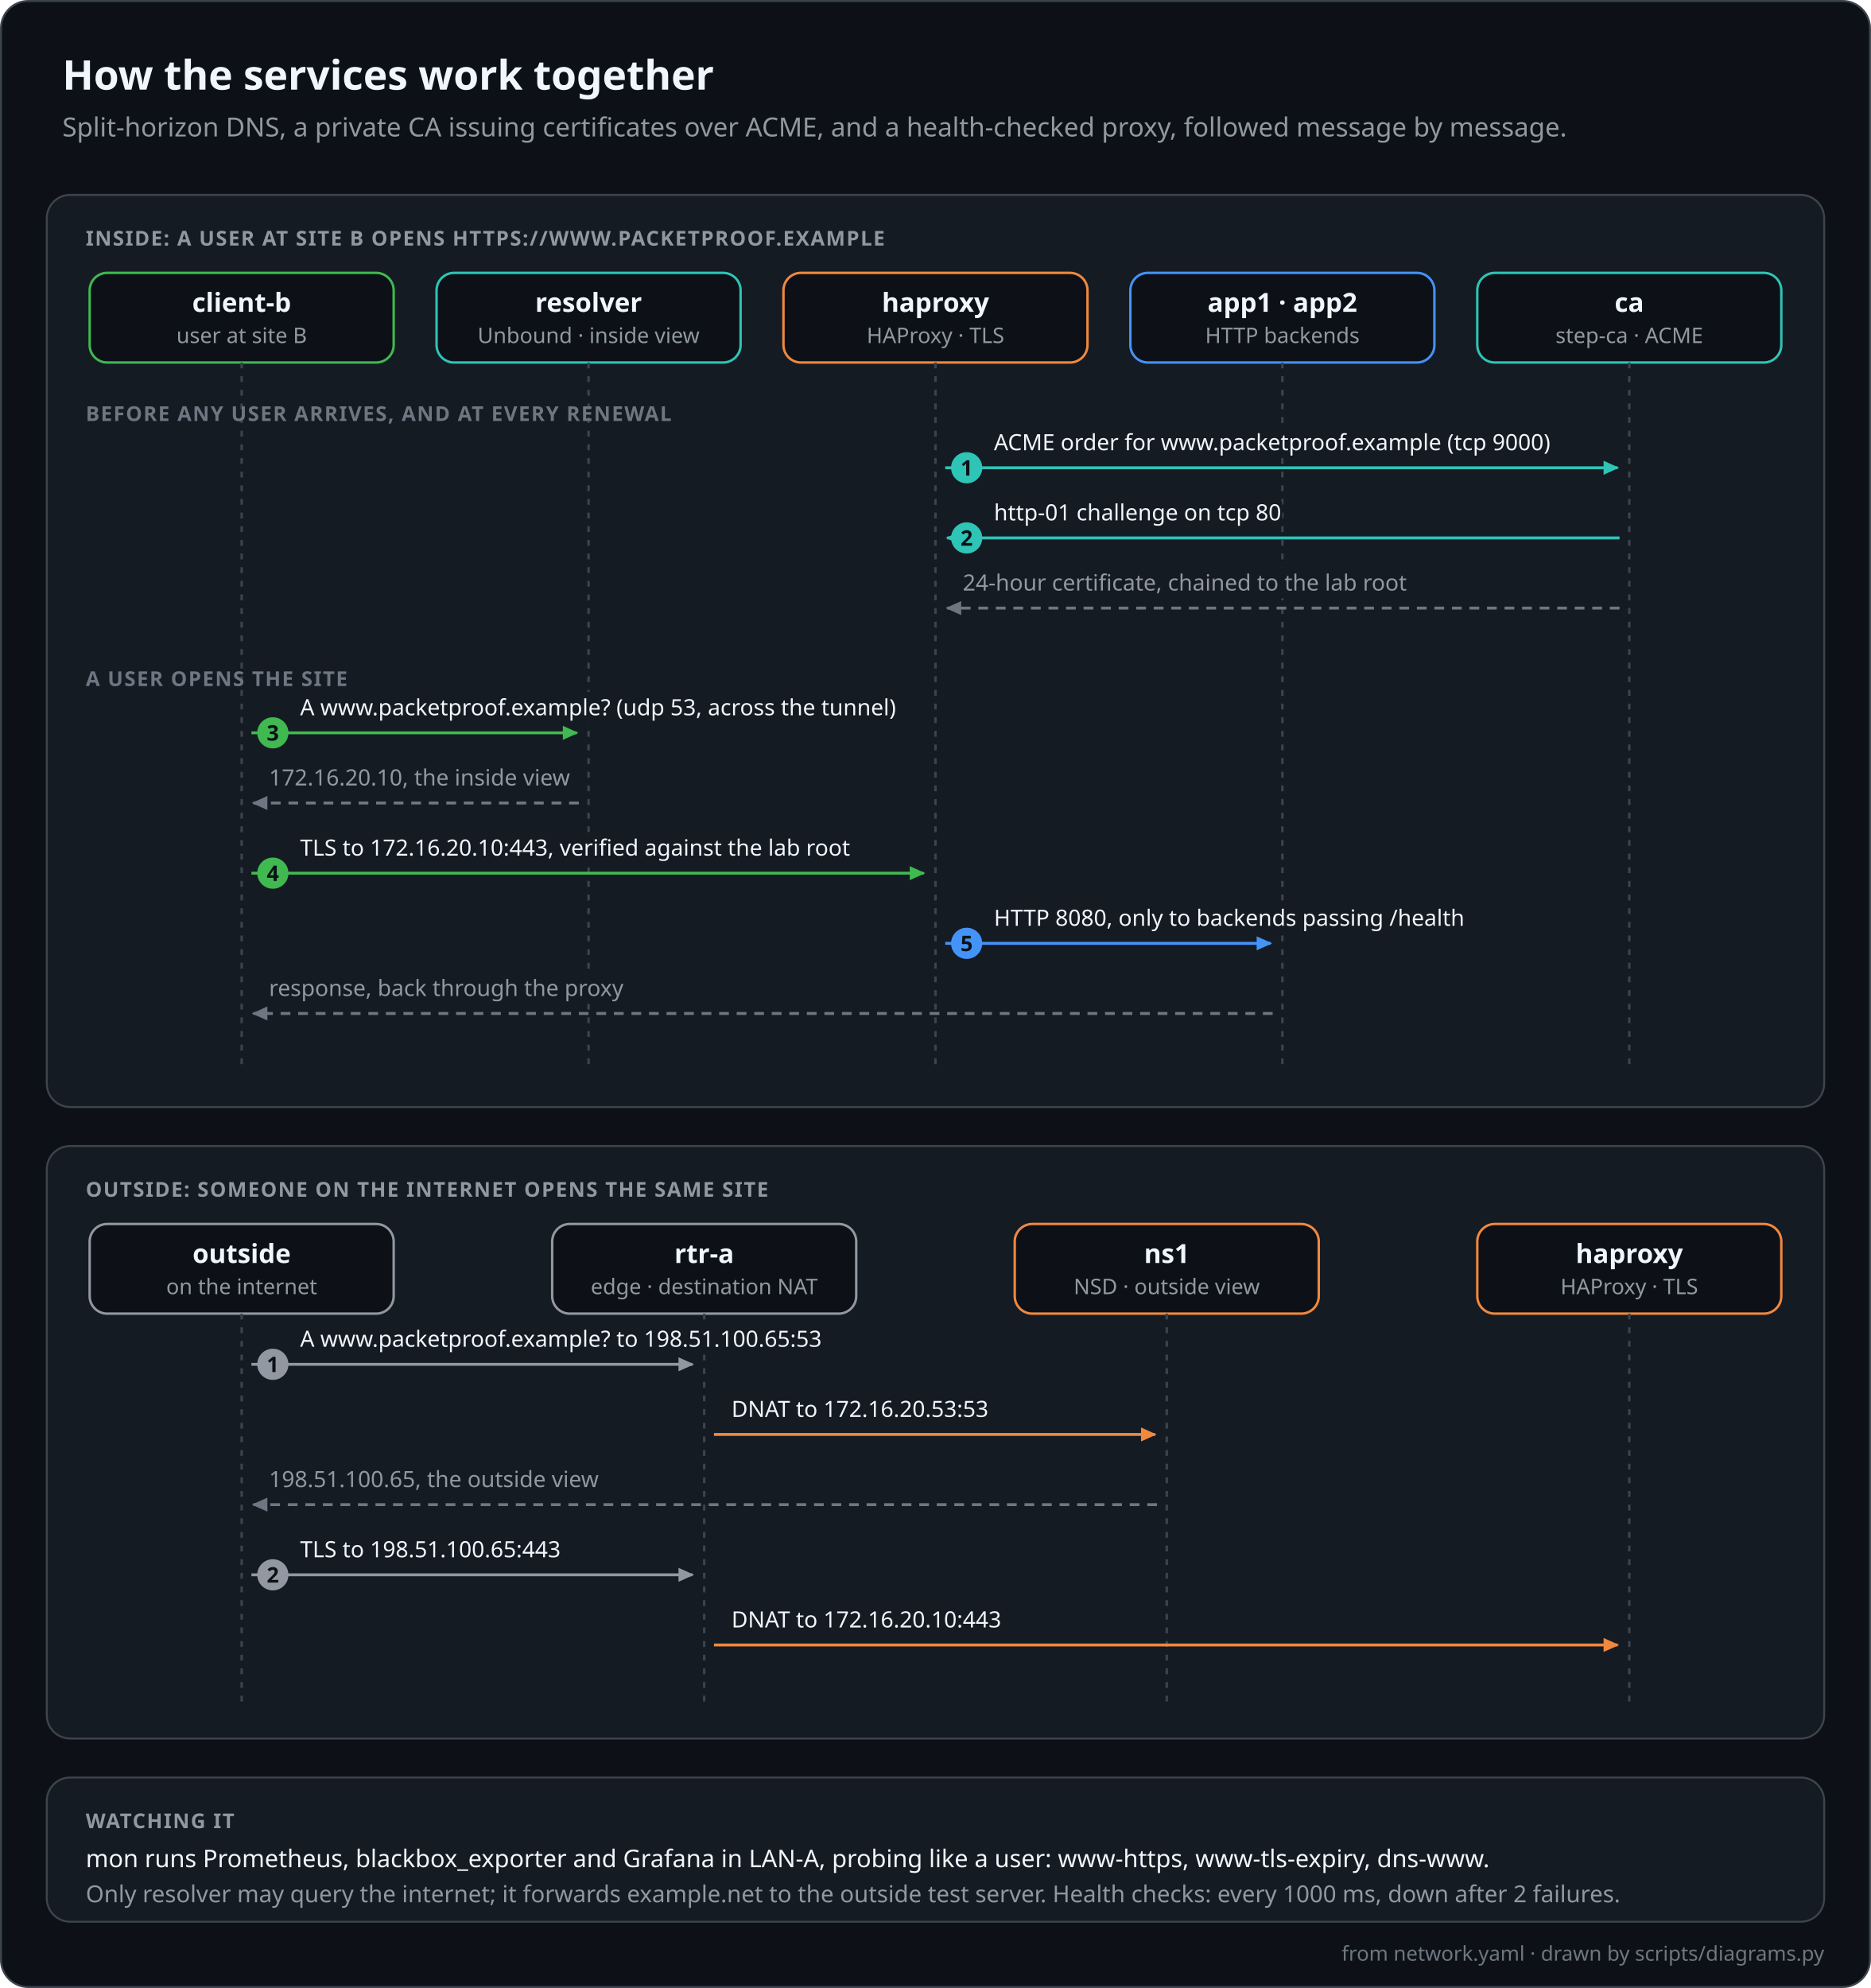
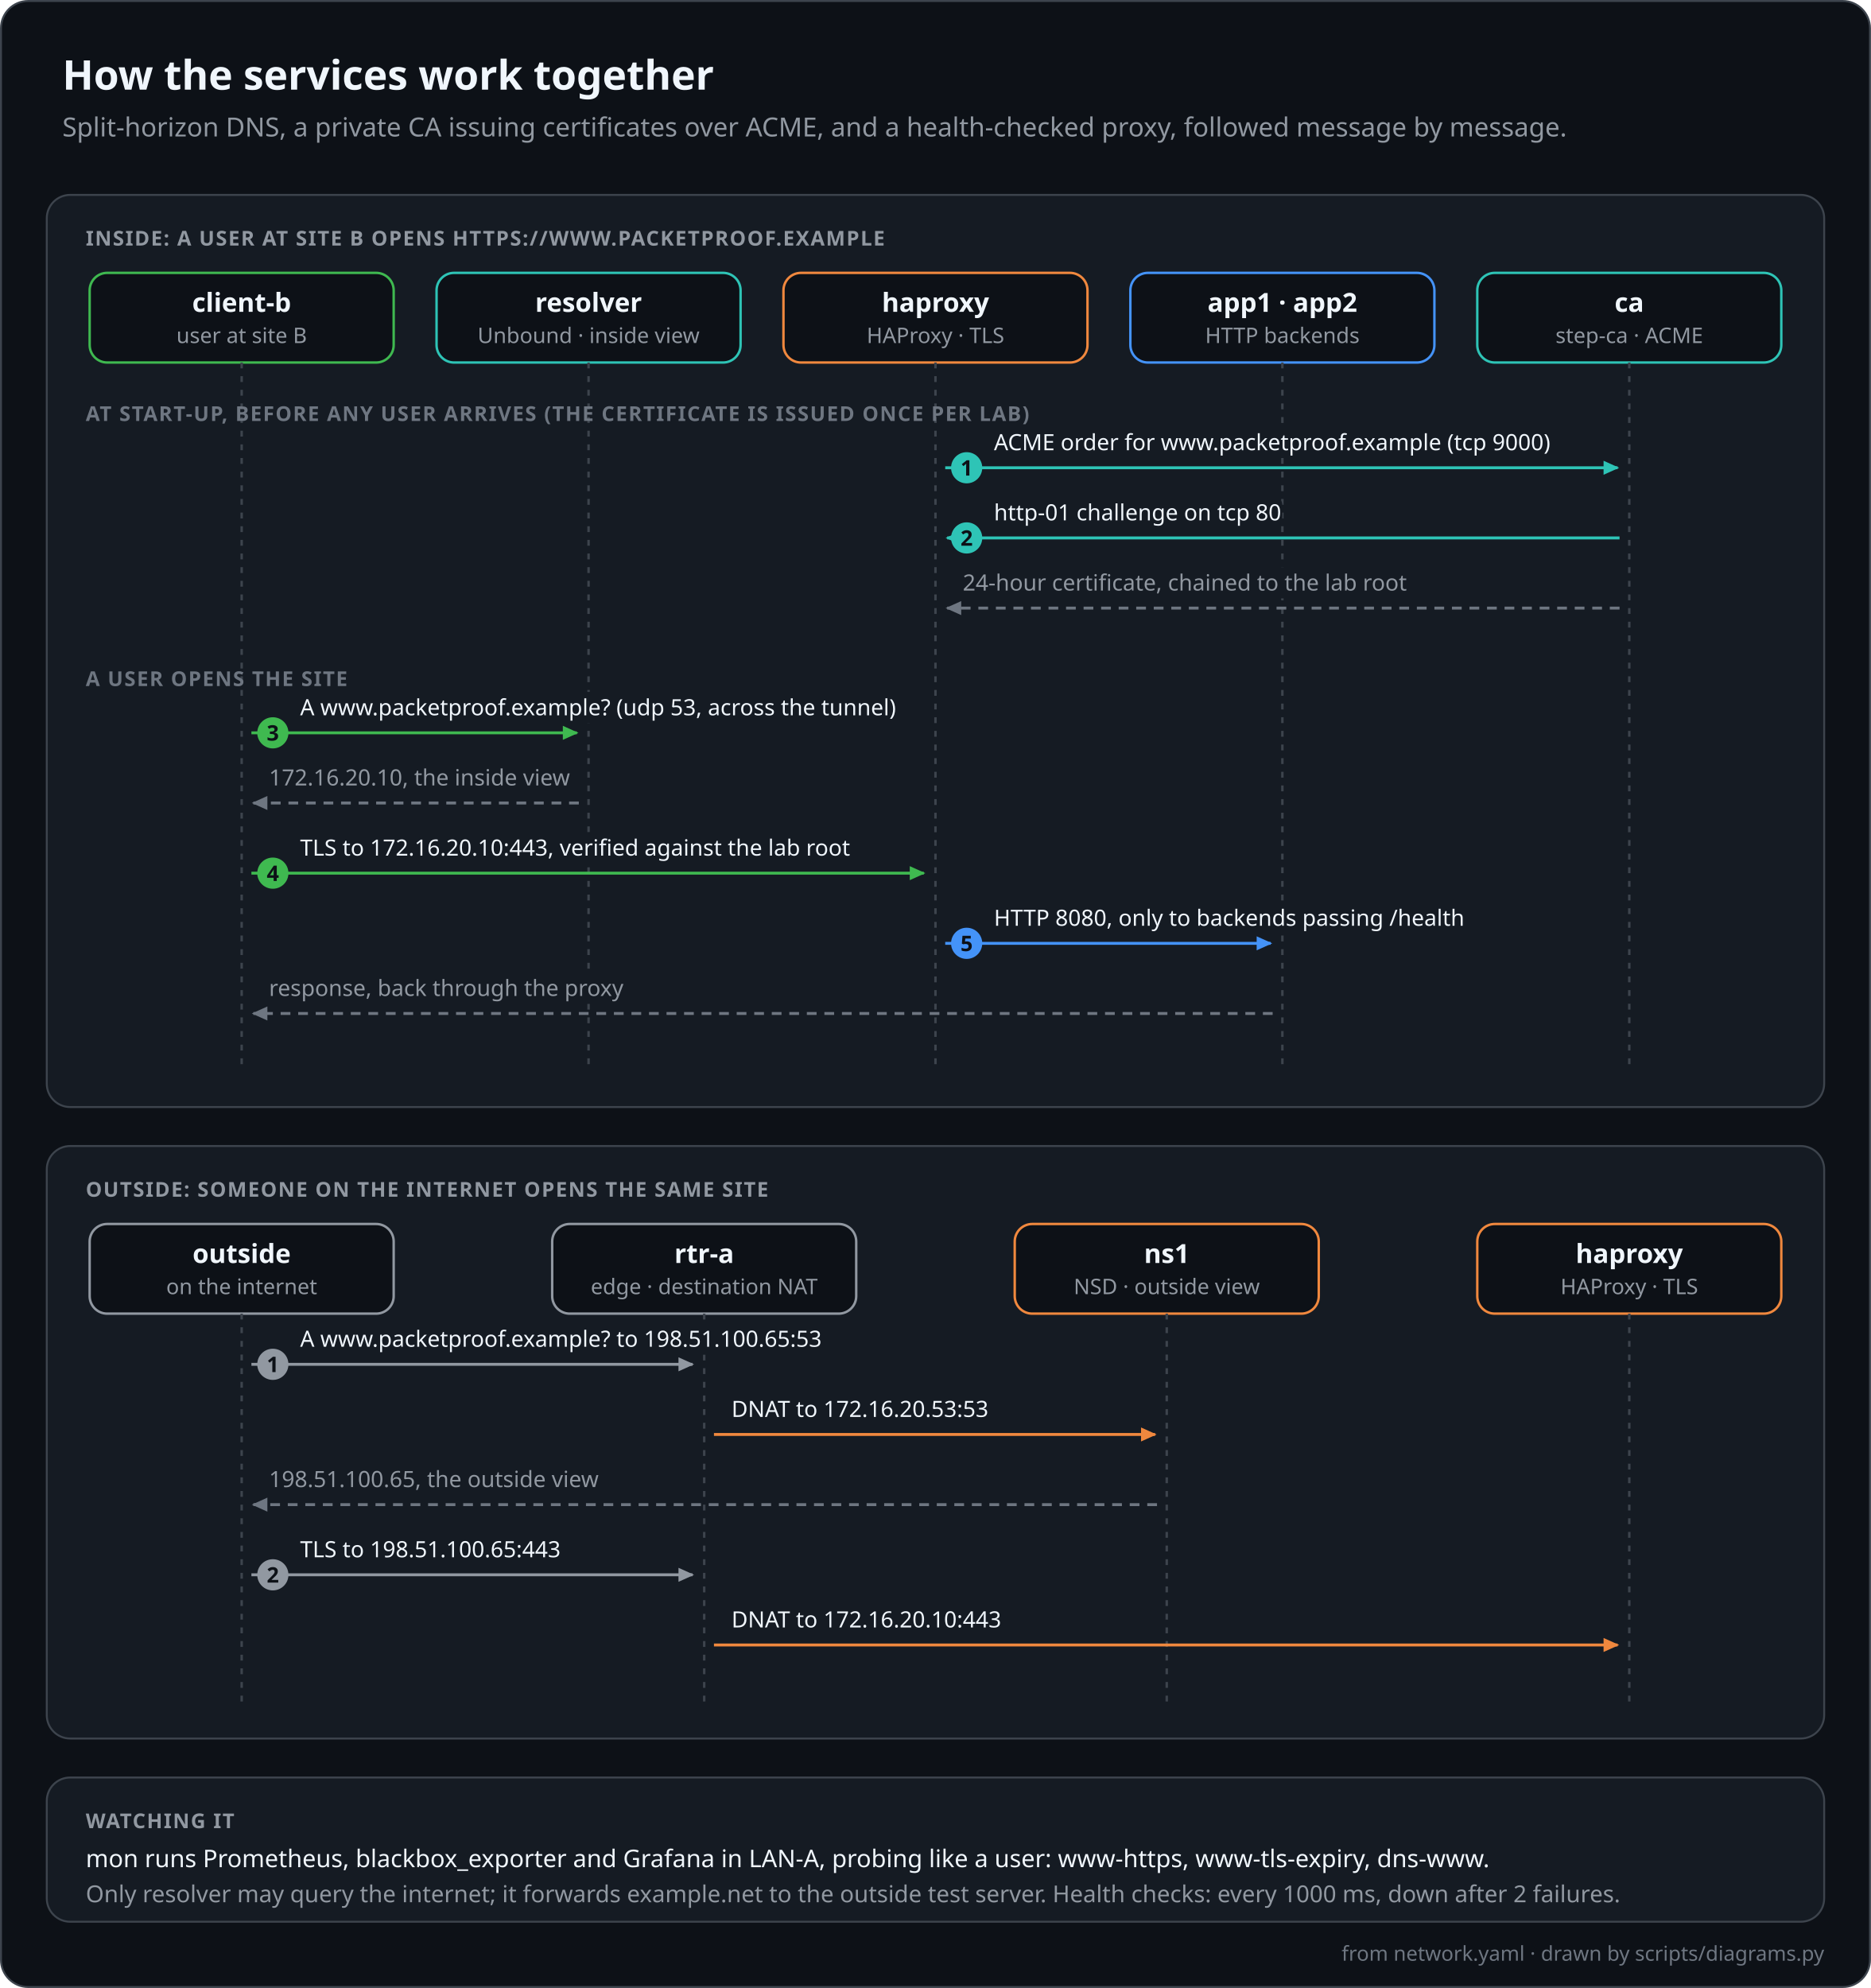
<svg xmlns="http://www.w3.org/2000/svg" viewBox="0 0 960 1020" width="960" height="1020" role="img" aria-labelledby="t d">
  <style>.s{font-family:-apple-system, BlinkMacSystemFont, 'Segoe UI', 'Noto Sans', Helvetica, Arial, sans-serif}.m{font-family:ui-monospace, SFMono-Regular, 'SF Mono', Menlo, Consolas, 'Liberation Mono', monospace}</style>
  <defs>
    <marker id="a2ec4b6" viewBox="0 0 10 10" refX="9" refY="5" markerWidth="8" markerHeight="8" markerUnits="userSpaceOnUse" orient="auto-start-reverse">
      <path d="M0,0.5 L10,5 L0,9.5 z" fill="#2ec4b6" />
    </marker>
    <marker id="a3fb950" viewBox="0 0 10 10" refX="9" refY="5" markerWidth="8" markerHeight="8" markerUnits="userSpaceOnUse" orient="auto-start-reverse">
      <path d="M0,0.5 L10,5 L0,9.5 z" fill="#3fb950" />
    </marker>
    <marker id="a4493f8" viewBox="0 0 10 10" refX="9" refY="5" markerWidth="8" markerHeight="8" markerUnits="userSpaceOnUse" orient="auto-start-reverse">
      <path d="M0,0.5 L10,5 L0,9.5 z" fill="#4493f8" />
    </marker>
    <marker id="a6e7681" viewBox="0 0 10 10" refX="9" refY="5" markerWidth="8" markerHeight="8" markerUnits="userSpaceOnUse" orient="auto-start-reverse">
      <path d="M0,0.5 L10,5 L0,9.5 z" fill="#6e7681" />
    </marker>
    <marker id="a9198a1" viewBox="0 0 10 10" refX="9" refY="5" markerWidth="8" markerHeight="8" markerUnits="userSpaceOnUse" orient="auto-start-reverse">
      <path d="M0,0.5 L10,5 L0,9.5 z" fill="#9198a1" />
    </marker>
    <marker id="af0883e" viewBox="0 0 10 10" refX="9" refY="5" markerWidth="8" markerHeight="8" markerUnits="userSpaceOnUse" orient="auto-start-reverse">
      <path d="M0,0.5 L10,5 L0,9.5 z" fill="#f0883e" />
    </marker>
  </defs>
  <rect x="0.5" y="0.5" width="959" height="1019" rx="14" fill="#0d1117" stroke="#3d444d" />
  <text x="32" y="46" class="s" font-size="21" font-weight="650" fill="#f0f6fc">How the services work together</text>
  <text x="32" y="70" class="s" font-size="13.5" fill="#9198a1">Split-horizon DNS, a private CA issuing certificates over ACME, and a health-checked proxy, followed message by message.</text>
  <rect x="24" y="100" width="912" height="468" rx="12" fill="#151b23" stroke="#3d444d" stroke-width="1" />
  <text x="44" y="126" class="s" font-size="10.5" fill="#9198a1" font-weight="600" letter-spacing="0.06em">INSIDE: A USER AT SITE B OPENS HTTPS://WWW.PACKETPROOF.EXAMPLE</text>
  <rect x="46" y="140" width="156" height="46" rx="9" fill="#0d1117" stroke="#3fb950" stroke-width="1.25" />
  <text x="124" y="160" class="s" font-size="13.5" fill="#f0f6fc" font-weight="650" text-anchor="middle">client-b</text>
  <text x="124" y="176" class="s" font-size="11" fill="#9198a1" text-anchor="middle">user at site B</text>
  <rect x="224" y="140" width="156" height="46" rx="9" fill="#0d1117" stroke="#2ec4b6" stroke-width="1.25" />
  <text x="302" y="160" class="s" font-size="13.5" fill="#f0f6fc" font-weight="650" text-anchor="middle">resolver</text>
  <text x="302" y="176" class="s" font-size="11" fill="#9198a1" text-anchor="middle">Unbound · inside view</text>
  <rect x="402" y="140" width="156" height="46" rx="9" fill="#0d1117" stroke="#f0883e" stroke-width="1.25" />
  <text x="480" y="160" class="s" font-size="13.5" fill="#f0f6fc" font-weight="650" text-anchor="middle">haproxy</text>
  <text x="480" y="176" class="s" font-size="11" fill="#9198a1" text-anchor="middle">HAProxy · TLS</text>
  <rect x="580" y="140" width="156" height="46" rx="9" fill="#0d1117" stroke="#4493f8" stroke-width="1.25" />
  <text x="658" y="160" class="s" font-size="13.5" fill="#f0f6fc" font-weight="650" text-anchor="middle">app1 · app2</text>
  <text x="658" y="176" class="s" font-size="11" fill="#9198a1" text-anchor="middle">HTTP backends</text>
  <rect x="758" y="140" width="156" height="46" rx="9" fill="#0d1117" stroke="#2ec4b6" stroke-width="1.25" />
  <text x="836" y="160" class="s" font-size="13.5" fill="#f0f6fc" font-weight="650" text-anchor="middle">ca</text>
  <text x="836" y="176" class="s" font-size="11" fill="#9198a1" text-anchor="middle">step-ca · ACME</text>
  <line x1="124" y1="186" x2="124" y2="550" stroke="#3d444d" stroke-width="1.25" stroke-dasharray="3 4" />
  <line x1="302" y1="186" x2="302" y2="550" stroke="#3d444d" stroke-width="1.25" stroke-dasharray="3 4" />
  <line x1="480" y1="186" x2="480" y2="550" stroke="#3d444d" stroke-width="1.25" stroke-dasharray="3 4" />
  <line x1="658" y1="186" x2="658" y2="550" stroke="#3d444d" stroke-width="1.25" stroke-dasharray="3 4" />
  <line x1="836" y1="186" x2="836" y2="550" stroke="#3d444d" stroke-width="1.25" stroke-dasharray="3 4" />
-   <text x="44" y="216" class="s" font-size="10.5" fill="#6e7681" font-weight="600" letter-spacing="0.06em">BEFORE ANY USER ARRIVES, AND AT EVERY RENEWAL</text>
+   <text x="44" y="216" class="s" font-size="10.5" fill="#6e7681" font-weight="600" letter-spacing="0.06em">AT START-UP, BEFORE ANY USER ARRIVES (THE CERTIFICATE IS ISSUED ONCE PER LAB)</text>
  <path d="M485,240 L830,240" fill="none" stroke="#2ec4b6" stroke-width="1.5" stroke-linejoin="round" marker-end="url(#a2ec4b6)" />
  <rect x="505" y="219" width="291.405" height="16" rx="4" fill="#151b23" />
  <text x="510" y="231" class="s" font-size="11.5" fill="#f0f6fc">ACME order for www.packetproof.example (tcp 9000)</text>
  <circle cx="496" cy="240" r="8" fill="#2ec4b6" />
  <text x="496" y="244" class="s" font-size="11" fill="#0d1117" font-weight="700" text-anchor="middle">1</text>
  <path d="M831,276 L486,276" fill="none" stroke="#2ec4b6" stroke-width="1.5" stroke-linejoin="round" marker-end="url(#a2ec4b6)" />
  <rect x="505" y="255" width="152.945" height="16" rx="4" fill="#151b23" />
  <text x="510" y="267" class="s" font-size="11.5" fill="#f0f6fc">http-01 challenge on tcp 80</text>
  <circle cx="496" cy="276" r="8" fill="#2ec4b6" />
  <text x="496" y="280" class="s" font-size="11" fill="#0d1117" font-weight="700" text-anchor="middle">2</text>
  <path d="M831,312 L486,312" fill="none" stroke="#6e7681" stroke-width="1.5" stroke-linejoin="round" stroke-dasharray="5 4" marker-end="url(#a6e7681)" />
  <rect x="489" y="291" width="229.19" height="16" rx="4" fill="#151b23" />
  <text x="494" y="303" class="s" font-size="11.5" fill="#9198a1">24-hour certificate, chained to the lab root</text>
  <text x="44" y="352" class="s" font-size="10.5" fill="#6e7681" font-weight="600" letter-spacing="0.06em">A USER OPENS THE SITE</text>
  <path d="M129,376 L296,376" fill="none" stroke="#3fb950" stroke-width="1.5" stroke-linejoin="round" marker-end="url(#a3fb950)" />
  <rect x="149" y="355" width="310.38" height="16" rx="4" fill="#151b23" />
  <text x="154" y="367" class="s" font-size="11.5" fill="#f0f6fc">A www.packetproof.example? (udp 53, across the tunnel)</text>
  <circle cx="140" cy="376" r="8" fill="#3fb950" />
  <text x="140" y="380" class="s" font-size="11" fill="#0d1117" font-weight="700" text-anchor="middle">3</text>
  <path d="M297,412 L130,412" fill="none" stroke="#6e7681" stroke-width="1.5" stroke-linejoin="round" stroke-dasharray="5 4" marker-end="url(#a6e7681)" />
  <rect x="133" y="391" width="164.79" height="16" rx="4" fill="#151b23" />
  <text x="138" y="403" class="s" font-size="11.5" fill="#9198a1">172.16.20.10, the inside view</text>
  <path d="M129,448 L474,448" fill="none" stroke="#3fb950" stroke-width="1.5" stroke-linejoin="round" marker-end="url(#a3fb950)" />
  <rect x="149" y="427" width="291.98" height="16" rx="4" fill="#151b23" />
  <text x="154" y="439" class="s" font-size="11.5" fill="#f0f6fc">TLS to 172.16.20.10:443, verified against the lab root</text>
  <circle cx="140" cy="448" r="8" fill="#3fb950" />
  <text x="140" y="452" class="s" font-size="11" fill="#0d1117" font-weight="700" text-anchor="middle">4</text>
  <path d="M485,484 L652,484" fill="none" stroke="#4493f8" stroke-width="1.5" stroke-linejoin="round" marker-end="url(#a4493f8)" />
  <rect x="505" y="463" width="248.74" height="16" rx="4" fill="#151b23" />
  <text x="510" y="475" class="s" font-size="11.5" fill="#f0f6fc">HTTP 8080, only to backends passing /health</text>
  <circle cx="496" cy="484" r="8" fill="#4493f8" />
  <text x="496" y="488" class="s" font-size="11" fill="#0d1117" font-weight="700" text-anchor="middle">5</text>
  <path d="M653,520 L130,520" fill="none" stroke="#6e7681" stroke-width="1.5" stroke-linejoin="round" stroke-dasharray="5 4" marker-end="url(#a6e7681)" />
  <rect x="133" y="499" width="182.385" height="16" rx="4" fill="#151b23" />
  <text x="138" y="511" class="s" font-size="11.5" fill="#9198a1">response, back through the proxy</text>
  <rect x="24" y="588" width="912" height="304" rx="12" fill="#151b23" stroke="#3d444d" stroke-width="1" />
  <text x="44" y="614" class="s" font-size="10.5" fill="#9198a1" font-weight="600" letter-spacing="0.06em">OUTSIDE: SOMEONE ON THE INTERNET OPENS THE SAME SITE</text>
  <rect x="46" y="628" width="156" height="46" rx="9" fill="#0d1117" stroke="#9198a1" stroke-width="1.25" />
  <text x="124" y="648" class="s" font-size="13.5" fill="#f0f6fc" font-weight="650" text-anchor="middle">outside</text>
  <text x="124" y="664" class="s" font-size="11" fill="#9198a1" text-anchor="middle">on the internet</text>
  <rect x="283.333" y="628" width="156" height="46" rx="9" fill="#0d1117" stroke="#9198a1" stroke-width="1.25" />
  <text x="361.333" y="648" class="s" font-size="13.5" fill="#f0f6fc" font-weight="650" text-anchor="middle">rtr-a</text>
  <text x="361.333" y="664" class="s" font-size="11" fill="#9198a1" text-anchor="middle">edge · destination NAT</text>
  <rect x="520.667" y="628" width="156" height="46" rx="9" fill="#0d1117" stroke="#f0883e" stroke-width="1.25" />
  <text x="598.667" y="648" class="s" font-size="13.5" fill="#f0f6fc" font-weight="650" text-anchor="middle">ns1</text>
  <text x="598.667" y="664" class="s" font-size="11" fill="#9198a1" text-anchor="middle">NSD · outside view</text>
  <rect x="758" y="628" width="156" height="46" rx="9" fill="#0d1117" stroke="#f0883e" stroke-width="1.25" />
  <text x="836" y="648" class="s" font-size="13.5" fill="#f0f6fc" font-weight="650" text-anchor="middle">haproxy</text>
  <text x="836" y="664" class="s" font-size="11" fill="#9198a1" text-anchor="middle">HAProxy · TLS</text>
  <line x1="124" y1="674" x2="124" y2="874" stroke="#3d444d" stroke-width="1.25" stroke-dasharray="3 4" />
  <line x1="361.333" y1="674" x2="361.333" y2="874" stroke="#3d444d" stroke-width="1.25" stroke-dasharray="3 4" />
  <line x1="598.667" y1="674" x2="598.667" y2="874" stroke="#3d444d" stroke-width="1.25" stroke-dasharray="3 4" />
  <line x1="836" y1="674" x2="836" y2="874" stroke="#3d444d" stroke-width="1.25" stroke-dasharray="3 4" />
  <path d="M129,700 L355.333,700" fill="none" stroke="#9198a1" stroke-width="1.5" stroke-linejoin="round" marker-end="url(#a9198a1)" />
  <rect x="149" y="679" width="275.535" height="16" rx="4" fill="#151b23" />
  <text x="154" y="691" class="s" font-size="11.5" fill="#f0f6fc">A www.packetproof.example? to 198.51.100.65:53</text>
  <circle cx="140" cy="700" r="8" fill="#9198a1" />
  <text x="140" y="704" class="s" font-size="11" fill="#0d1117" font-weight="700" text-anchor="middle">1</text>
  <path d="M366.333,736 L592.667,736" fill="none" stroke="#f0883e" stroke-width="1.5" stroke-linejoin="round" marker-end="url(#af0883e)" />
  <rect x="370.333" y="715" width="143.17" height="16" rx="4" fill="#151b23" />
  <text x="375.333" y="727" class="s" font-size="11.5" fill="#f0f6fc">DNAT to 172.16.20.53:53</text>
  <path d="M593.667,772 L130,772" fill="none" stroke="#6e7681" stroke-width="1.5" stroke-linejoin="round" stroke-dasharray="5 4" marker-end="url(#a6e7681)" />
  <rect x="133" y="751" width="178.245" height="16" rx="4" fill="#151b23" />
  <text x="138" y="763" class="s" font-size="11.5" fill="#9198a1">198.51.100.65, the outside view</text>
  <path d="M129,808 L355.333,808" fill="none" stroke="#9198a1" stroke-width="1.5" stroke-linejoin="round" marker-end="url(#a9198a1)" />
  <rect x="149" y="787" width="148.575" height="16" rx="4" fill="#151b23" />
  <text x="154" y="799" class="s" font-size="11.5" fill="#f0f6fc">TLS to 198.51.100.65:443</text>
  <circle cx="140" cy="808" r="8" fill="#9198a1" />
  <text x="140" y="812" class="s" font-size="11" fill="#0d1117" font-weight="700" text-anchor="middle">2</text>
  <path d="M366.333,844 L830,844" fill="none" stroke="#f0883e" stroke-width="1.5" stroke-linejoin="round" marker-end="url(#af0883e)" />
  <rect x="370.333" y="823" width="149.725" height="16" rx="4" fill="#151b23" />
  <text x="375.333" y="835" class="s" font-size="11.5" fill="#f0f6fc">DNAT to 172.16.20.10:443</text>
  <rect x="24" y="912" width="912" height="74" rx="12" fill="#151b23" stroke="#3d444d" stroke-width="1" />
  <text x="44" y="938" class="s" font-size="10.5" fill="#9198a1" font-weight="600" letter-spacing="0.06em">WATCHING IT</text>
  <text x="44" y="958" class="s" font-size="12.5" fill="#f0f6fc">mon runs Prometheus, blackbox_exporter and Grafana in LAN-A, probing like a user: www-https, www-tls-expiry, dns-www.</text>
  <text x="44" y="976" class="s" font-size="12" fill="#9198a1">Only resolver may query the internet; it forwards example.net to the outside test server. Health checks: every 1000 ms, down after 2 failures.</text>
  <text x="936" y="1006" class="s" font-size="10.5" fill="#6e7681" text-anchor="end">from network.yaml · drawn by scripts/diagrams.py</text>
</svg>
